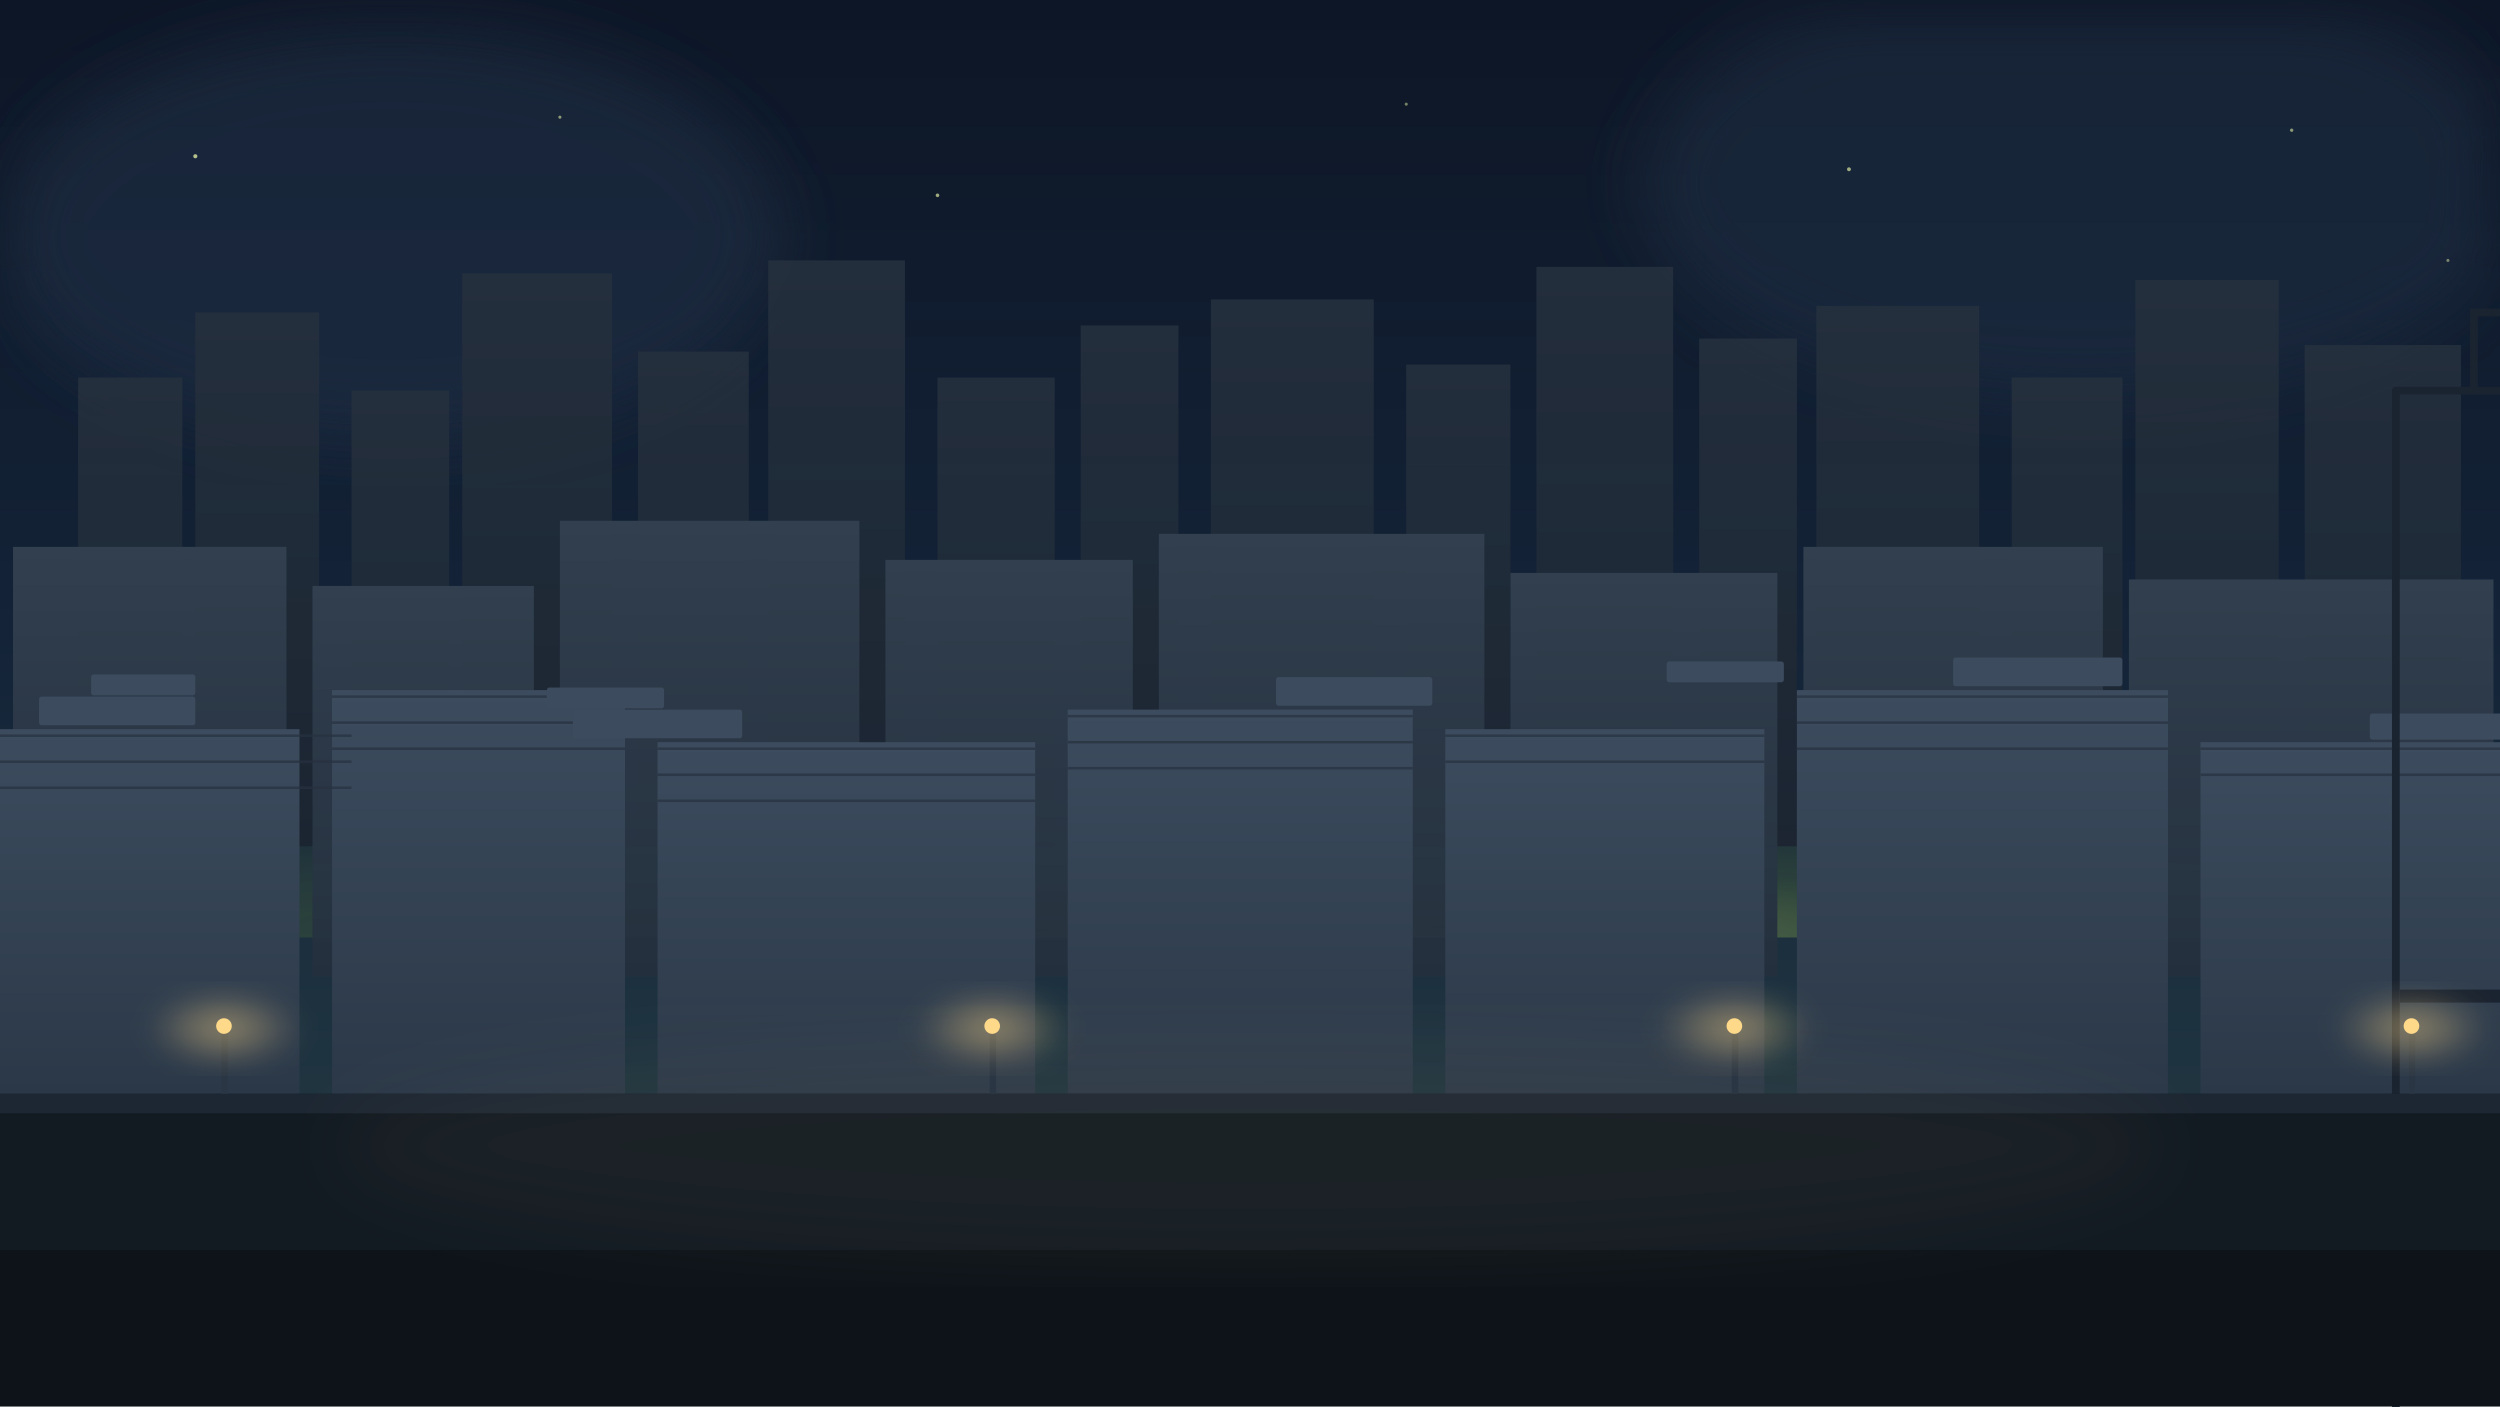
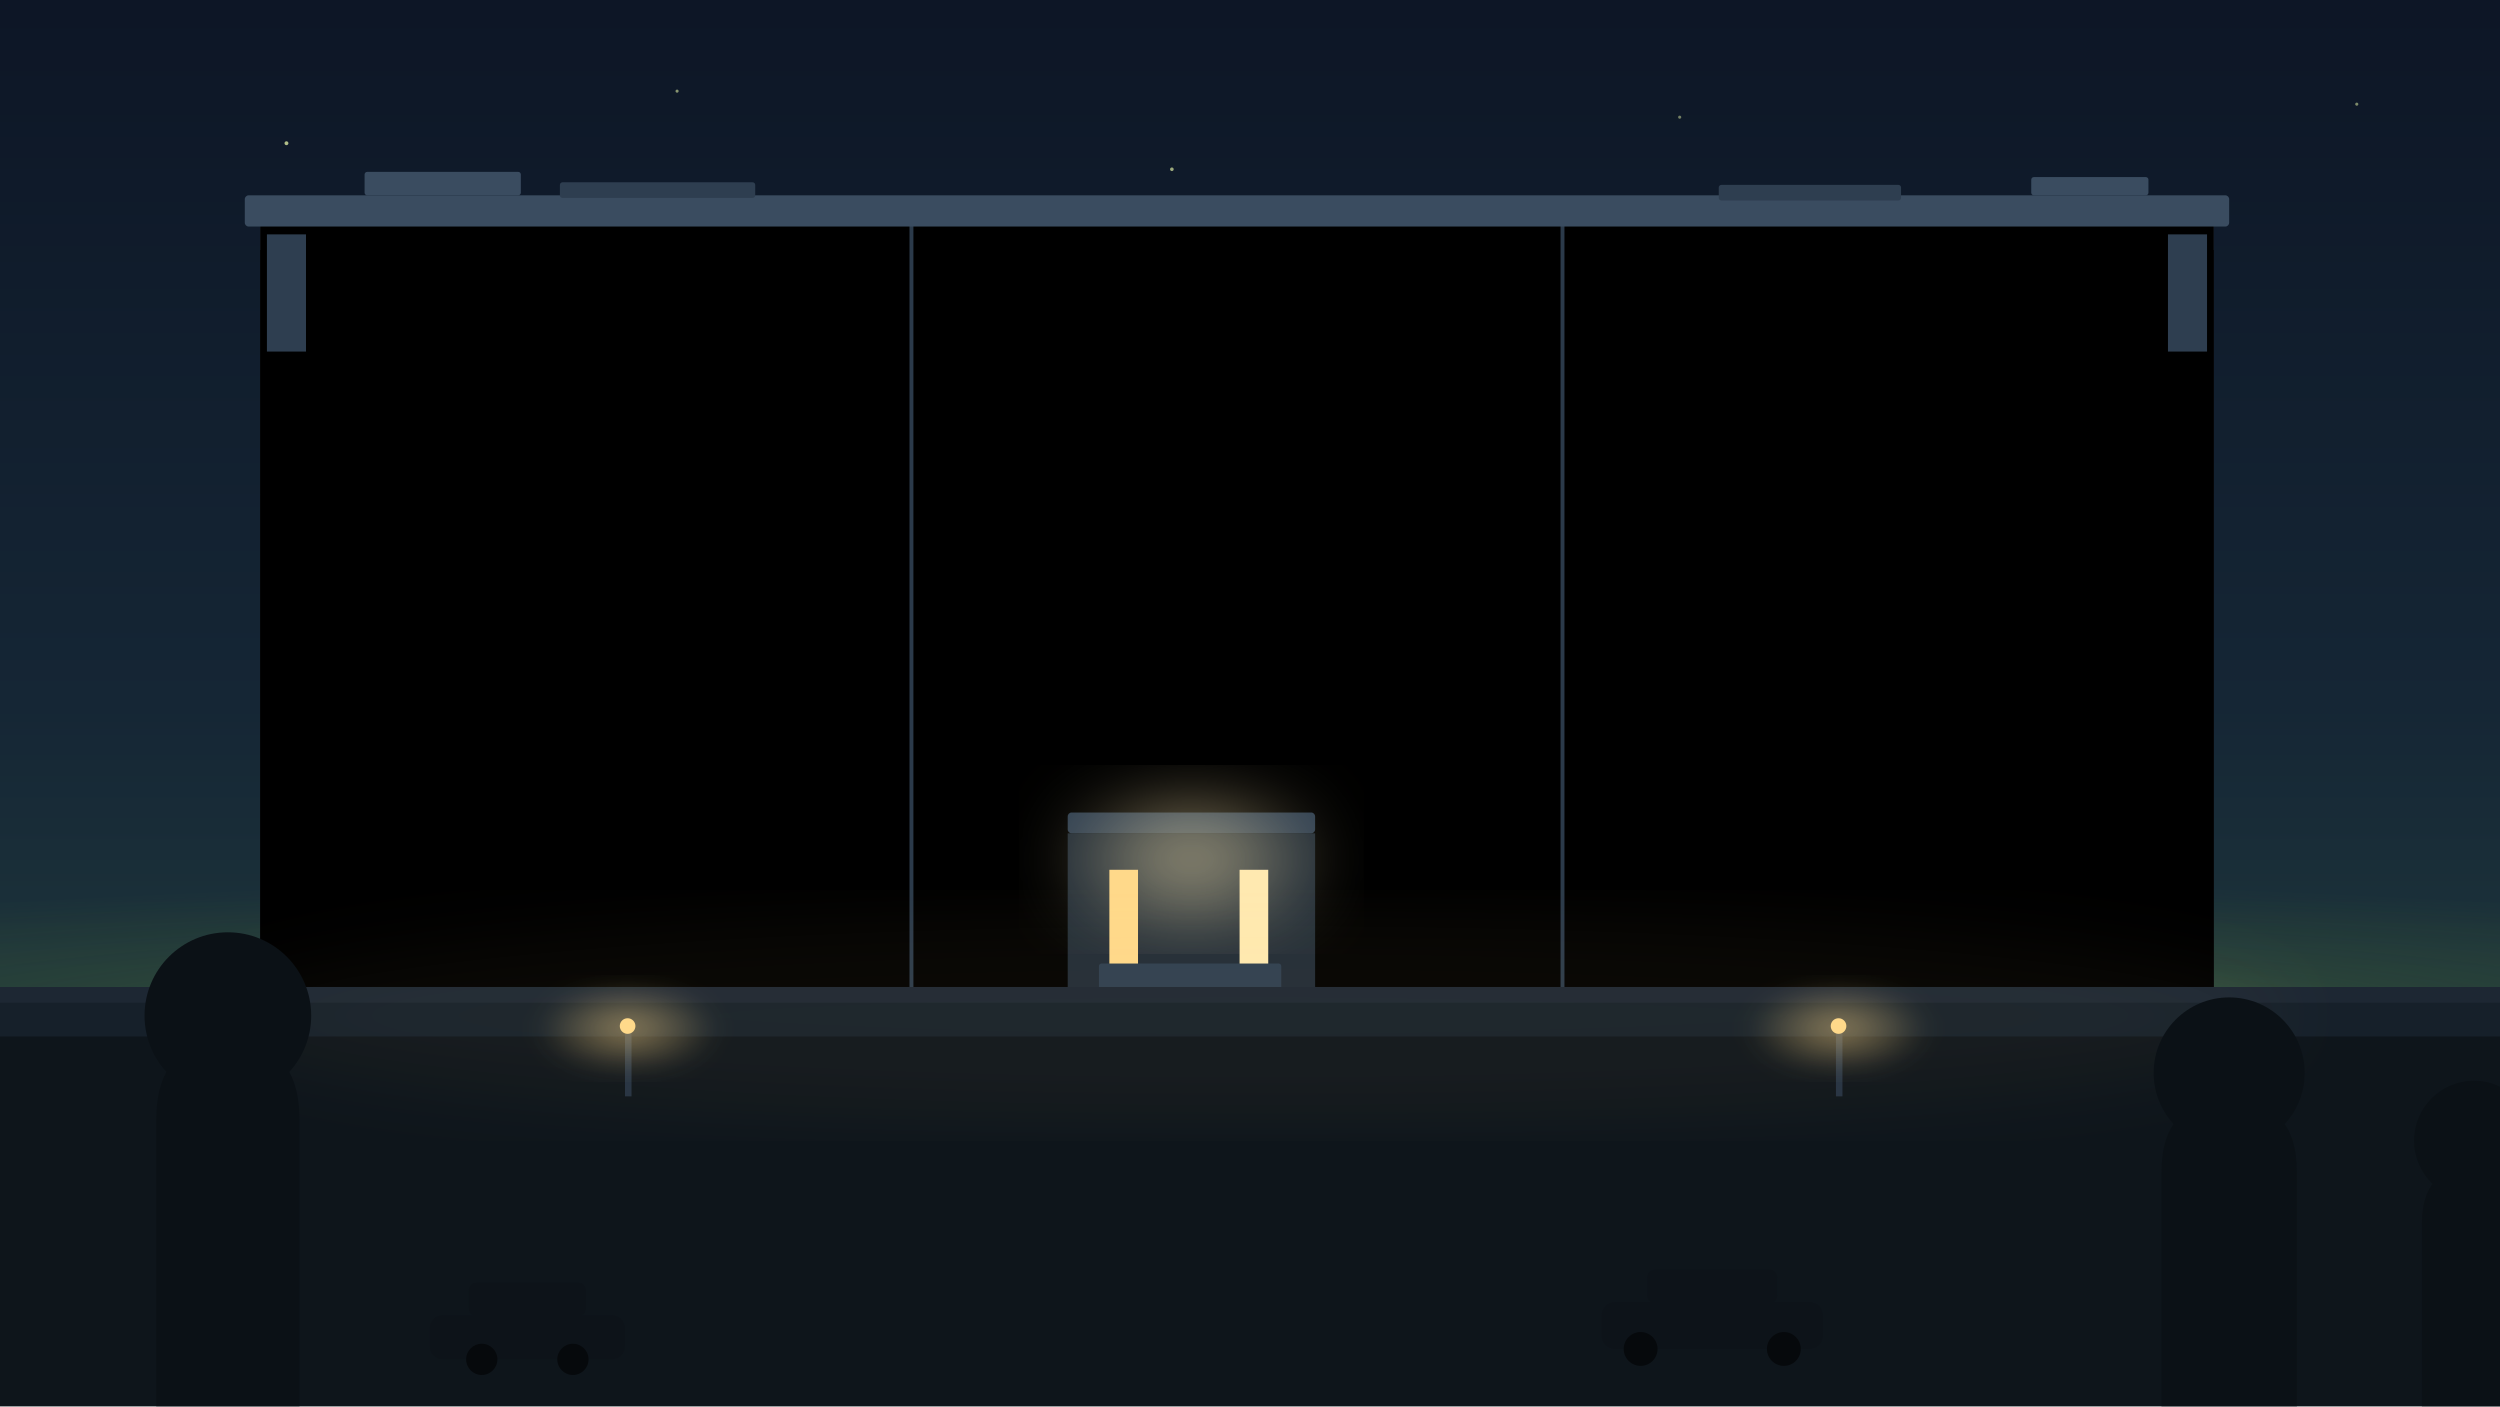
<svg xmlns="http://www.w3.org/2000/svg" width="1920" height="1080" viewBox="0 0 1920 1080">
  <defs>
    <linearGradient id="sky" x1="0" y1="0" x2="0" y2="1">
      <stop offset="0" stop-color="#0d1626" />
-       <stop offset="0.45" stop-color="#142338" />
-       <stop offset="0.75" stop-color="#1e3340" />
+       <stop offset="0.5" stop-color="#152635" />
+       <stop offset="0.8" stop-color="#203a3d" />
      <stop offset="1" stop-color="#2a3f38" />
    </linearGradient>
-     <radialGradient id="horizon" cx="0.5" cy="1" r="0.7">
-       <stop offset="0" stop-color="#c9d97a" stop-opacity="0.5" />
-       <stop offset="0.5" stop-color="#7fa832" stop-opacity="0.16" />
+     <radialGradient id="horizon" cx="0.5" cy="1" r="0.8">
+       <stop offset="0" stop-color="#c9d97a" stop-opacity="0.45" />
+       <stop offset="0.6" stop-color="#7fa832" stop-opacity="0.12" />
      <stop offset="1" stop-color="#7fa832" stop-opacity="0" />
    </radialGradient>
    <radialGradient id="lamplight" cx="0.5" cy="0.5" r="0.5">
      <stop offset="0" stop-color="#ffd98a" stop-opacity="0.5" />
      <stop offset="1" stop-color="#ffd98a" stop-opacity="0" />
    </radialGradient>
+     <radialGradient id="entrance" cx="0.5" cy="0.5" r="0.5">
+       <stop offset="0" stop-color="#ffe9b0" stop-opacity="0.7" />
+       <stop offset="1" stop-color="#ffe9b0" stop-opacity="0" />
+     </radialGradient>
+     <linearGradient id="facade" x1="0" y1="0" x2="0" y2="1">
+       <stop offset="0" stop-color="#53677c" />
+       <stop offset="1" stop-color="#42556a" />
+     </linearGradient>
    <filter id="blur">
-       <feGaussianBlur stdDeviation="26" />
+       <feGaussianBlur stdDeviation="28" />
    </filter>
    <filter id="blurS">
-       <feGaussianBlur stdDeviation="10" />
+       <feGaussianBlur stdDeviation="9" />
    </filter>
-     <linearGradient id="gBack" x1="0" y1="0" x2="0" y2="1">
-       <stop offset="0" stop-color="#25303e" />
-       <stop offset="1" stop-color="#1b2430" />
-     </linearGradient>
-     <linearGradient id="gMid" x1="0" y1="0" x2="0" y2="1">
-       <stop offset="0" stop-color="#31404f" />
-       <stop offset="1" stop-color="#242f3d" />
-     </linearGradient>
-     <linearGradient id="gFront" x1="0" y1="0" x2="0" y2="1">
-       <stop offset="0" stop-color="#3c4c5e" />
-       <stop offset="1" stop-color="#2b3848" />
-     </linearGradient>
-     <pattern id="winL" width="28" height="34" patternUnits="userSpaceOnUse">
-       <rect x="2" y="4" width="16" height="20" rx="2" fill="#ffd98a" />
+     <pattern id="grid" width="48" height="28" patternUnits="userSpaceOnUse">
+       <rect x="8" y="4" width="24" height="17" rx="2" fill="#131c28" />
    </pattern>
-     <pattern id="winD" width="28" height="34" patternUnits="userSpaceOnUse">
-       <rect x="2" y="4" width="16" height="20" rx="2" fill="#171f2b" />
+     <pattern id="rail" width="48" height="28" patternUnits="userSpaceOnUse">
+       <rect x="0" y="22" width="48" height="2" fill="#1f2a36" />
    </pattern>
-     <pattern id="winM" width="56" height="34" patternUnits="userSpaceOnUse">
-       <rect x="2" y="4" width="16" height="20" rx="2" fill="#ffd98a" />
-       <rect x="30" y="4" width="16" height="20" rx="2" fill="#1c2532" />
+     <pattern id="lit1" width="144" height="84" patternUnits="userSpaceOnUse">
+       <rect x="8" y="4" width="24" height="17" rx="2" fill="#ffd98a" />
+       <rect x="8" y="4" width="24" height="17" rx="2" fill="#f0b46a" opacity="0.35" />
+       <rect x="8" y="32" width="24" height="17" rx="2" fill="#ffd98a" />
+       <rect x="56" y="4" width="24" height="17" rx="2" fill="#ffd98a" />
+       <rect x="104" y="60" width="24" height="17" rx="2" fill="#ffd98a" />
+       <rect x="56" y="60" width="24" height="17" rx="2" fill="#ffd98a" opacity="0.85" />
+       <rect x="104" y="32" width="24" height="17" rx="2" fill="#ffd98a" opacity="0.7" />
    </pattern>
-     <pattern id="winS" width="84" height="68" patternUnits="userSpaceOnUse">
-       <rect x="2" y="4" width="16" height="20" rx="2" fill="#ffd98a" />
-       <rect x="30" y="4" width="16" height="20" rx="2" fill="#1c2532" />
-       <rect x="58" y="4" width="16" height="20" rx="2" fill="#ffd98a" opacity="0.7" />
-       <rect x="2" y="38" width="16" height="20" rx="2" fill="#1c2532" />
-       <rect x="30" y="38" width="16" height="20" rx="2" fill="#ffd98a" />
-       <rect x="58" y="38" width="16" height="20" rx="2" fill="#1c2532" />
+     <pattern id="lit2" width="144" height="84" patternUnits="userSpaceOnUse">
+       <rect x="56" y="4" width="24" height="17" rx="2" fill="#ffd98a" />
+       <rect x="8" y="32" width="24" height="17" rx="2" fill="#ffd98a" />
+       <rect x="104" y="32" width="24" height="17" rx="2" fill="#ffd98a" />
+       <rect x="56" y="60" width="24" height="17" rx="2" fill="#ffd98a" />
+       <rect x="8" y="4" width="24" height="17" rx="2" fill="#ffd98a" opacity="0.6" />
+       <rect x="104" y="4" width="24" height="17" rx="2" fill="#ffd98a" opacity="0.7" />
    </pattern>
-     <pattern id="winF" width="44" height="72" patternUnits="userSpaceOnUse">
-       <rect x="3" y="6" width="28" height="58" rx="3" fill="#ffd98a" />
-       <rect x="3" y="6" width="28" height="58" rx="3" fill="#e8a25a" opacity="0.25" />
+     <pattern id="lit3" width="144" height="84" patternUnits="userSpaceOnUse">
+       <rect x="8" y="4" width="24" height="17" rx="2" fill="#ffd98a" />
+       <rect x="104" y="60" width="24" height="17" rx="2" fill="#ffd98a" />
+       <rect x="56" y="32" width="24" height="17" rx="2" fill="#ffd98a" opacity="0.65" />
    </pattern>
-     <pattern id="winFD" width="44" height="72" patternUnits="userSpaceOnUse">
-       <rect x="3" y="6" width="28" height="58" rx="3" fill="#1b2430" />
-     </pattern>
-     <pattern id="winFM" width="88" height="72" patternUnits="userSpaceOnUse">
-       <rect x="3" y="6" width="28" height="58" rx="3" fill="#ffd98a" />
-       <rect x="47" y="6" width="28" height="58" rx="3" fill="#1b2430" />
+     <pattern id="lit4" width="144" height="84" patternUnits="userSpaceOnUse">
+       <rect x="8" y="4" width="24" height="17" rx="2" fill="#ffe9b0" />
+       <rect x="56" y="4" width="24" height="17" rx="2" fill="#ffe9b0" />
+       <rect x="8" y="60" width="24" height="17" rx="2" fill="#ffe9b0" />
+       <rect x="56" y="60" width="24" height="17" rx="2" fill="#ffe9b0" />
+       <rect x="104" y="32" width="24" height="17" rx="2" fill="#ffe9b0" />
+       <rect x="8" y="32" width="24" height="17" rx="2" fill="#ffe9b0" opacity="0.7" />
    </pattern>
  </defs>
  <rect width="1920" height="1080" fill="url(#sky)" />
-   <ellipse cx="300" cy="180" rx="300" ry="160" fill="#22334a" filter="url(#blur)" opacity="0.5" />
-   <ellipse cx="1600" cy="140" rx="340" ry="170" fill="#22334a" filter="url(#blur)" opacity="0.45" />
-   <rect x="0" y="560" width="1920" height="160" fill="url(#horizon)" />
-   <circle cx="150" cy="120" r="1.6" fill="#d9e7a0" opacity="0.8" />
-   <circle cx="430" cy="90" r="1.2" fill="#d9e7a0" opacity="0.6" />
-   <circle cx="720" cy="150" r="1.4" fill="#d9e7a0" opacity="0.7" />
-   <circle cx="1080" cy="80" r="1.2" fill="#d9e7a0" opacity="0.5" />
-   <circle cx="1420" cy="130" r="1.5" fill="#d9e7a0" opacity="0.7" />
-   <circle cx="1760" cy="100" r="1.3" fill="#d9e7a0" opacity="0.6" />
-   <circle cx="1880" cy="200" r="1.2" fill="#d9e7a0" opacity="0.5" />
-   <g opacity="0.92">
-     <rect x="60" y="290" width="80" height="360" fill="url(#gBack)" pattern="url(#winS)" />
-     <rect x="150" y="240" width="95" height="410" fill="url(#gBack)" pattern="url(#winM)" />
-     <rect x="270" y="300" width="75" height="350" fill="url(#gBack)" pattern="url(#winD)" />
-     <rect x="355" y="210" width="115" height="440" fill="url(#gBack)" pattern="url(#winS)" />
-     <rect x="490" y="270" width="85" height="380" fill="url(#gBack)" pattern="url(#winM)" />
-     <rect x="590" y="200" width="105" height="450" fill="url(#gBack)" pattern="url(#winS)" />
-     <rect x="720" y="290" width="90" height="360" fill="url(#gBack)" pattern="url(#winL)" />
-     <rect x="830" y="250" width="75" height="400" fill="url(#gBack)" pattern="url(#winD)" />
-     <rect x="930" y="230" width="125" height="420" fill="url(#gBack)" pattern="url(#winM)" />
-     <rect x="1080" y="280" width="80" height="370" fill="url(#gBack)" pattern="url(#winS)" />
-     <rect x="1180" y="205" width="105" height="445" fill="url(#gBack)" pattern="url(#winS)" />
-     <rect x="1305" y="260" width="75" height="390" fill="url(#gBack)" pattern="url(#winM)" />
-     <rect x="1395" y="235" width="125" height="415" fill="url(#gBack)" pattern="url(#winS)" />
-     <rect x="1545" y="290" width="85" height="360" fill="url(#gBack)" pattern="url(#winD)" />
-     <rect x="1640" y="215" width="110" height="435" fill="url(#gBack)" pattern="url(#winM)" />
-     <rect x="1770" y="265" width="120" height="385" fill="url(#gBack)" pattern="url(#winS)" />
+   <circle cx="220" cy="110" r="1.5" fill="#d9e7a0" opacity="0.8" />
+   <circle cx="520" cy="70" r="1.2" fill="#d9e7a0" opacity="0.6" />
+   <circle cx="900" cy="130" r="1.4" fill="#d9e7a0" opacity="0.7" />
+   <circle cx="1290" cy="90" r="1.2" fill="#d9e7a0" opacity="0.5" />
+   <circle cx="1620" cy="140" r="1.5" fill="#d9e7a0" opacity="0.7" />
+   <circle cx="1810" cy="80" r="1.2" fill="#d9e7a0" opacity="0.55" />
+   <rect x="0" y="640" width="1920" height="140" fill="url(#horizon)" />
+   <g>
+     <rect x="200" y="170" width="1500" height="600" fill="url(#facade)" />
+     <rect x="200" y="170" width="1500" height="600" pattern="url(#grid)" />
+     <rect x="200" y="192" width="1500" height="188" pattern="url(#lit3)" />
+     <rect x="200" y="380" width="1500" height="180" pattern="url(#lit2)" />
+     <rect x="200" y="560" width="1500" height="200" pattern="url(#lit4)" />
+     <rect x="200" y="170" width="1500" height="600" pattern="url(#rail)" />
+     <line x1="700" y1="170" x2="700" y2="770" stroke="#36485c" stroke-width="3" opacity="0.8" />
+     <line x1="1200" y1="170" x2="1200" y2="770" stroke="#36485c" stroke-width="3" opacity="0.8" />
  </g>
-   <g opacity="0.97">
-     <rect x="10" y="420" width="210" height="330" fill="url(#gMid)" pattern="url(#winM)" />
-     <rect x="240" y="450" width="170" height="300" fill="url(#gMid)" pattern="url(#winS)" />
-     <rect x="430" y="400" width="230" height="350" fill="url(#gMid)" pattern="url(#winM)" />
-     <rect x="680" y="430" width="190" height="320" fill="url(#gMid)" pattern="url(#winD)" />
-     <rect x="890" y="410" width="250" height="340" fill="url(#gMid)" pattern="url(#winM)" />
-     <rect x="1160" y="440" width="205" height="310" fill="url(#gMid)" pattern="url(#winS)" />
-     <rect x="1385" y="420" width="230" height="330" fill="url(#gMid)" pattern="url(#winM)" />
-     <rect x="1635" y="445" width="280" height="305" fill="url(#gMid)" pattern="url(#winS)" />
+   <g fill="#3a4c60">
+     <rect x="188" y="150" width="1524" height="24" rx="3" />
+     <rect x="280" y="132" width="120" height="18" rx="2" />
+     <rect x="1560" y="136" width="90" height="14" rx="2" />
+     <rect x="430" y="140" width="150" height="12" rx="2" fill="#2e3e50" />
+     <rect x="1320" y="142" width="140" height="12" rx="2" fill="#2e3e50" />
+   </g>
+   <rect x="820" y="640" width="190" height="130" fill="#202b36" />
+   <rect x="820" y="624" width="190" height="16" rx="3" fill="#2e3e50" />
+   <ellipse cx="915" cy="660" rx="110" ry="60" fill="url(#entrance)" filter="url(#blur)" />
+   <rect x="852" y="668" width="22" height="90" fill="#ffd98a" />
+   <rect x="952" y="668" width="22" height="90" fill="#ffe9b0" />
+   <rect x="844" y="740" width="140" height="30" rx="2" fill="#2e3e50" />
+   <rect x="205" y="180" width="30" height="90" fill="#2e3e50" />
+   <rect x="1665" y="180" width="30" height="90" fill="#2e3e50" />
+   <rect x="0" y="770" width="1920" height="310" fill="#0e151b" />
+   <rect x="0" y="758" width="1920" height="14" fill="#1d2733" />
+   <rect x="0" y="770" width="1920" height="26" fill="#16202a" />
+   <ellipse cx="960" cy="780" rx="800" ry="80" fill="#ffd98a" opacity="0.04" filter="url(#blur)" />
+   <g fill="#0b1116">
+     <path d="M120 1080 L120 860 q0 -60 55 -60 q55 0 55 60 L230 1080 Z" />
+     <circle cx="175" cy="780" r="64" fill="#0b1116" />
+     <path d="M1660 1080 L1660 900 q0 -55 52 -55 q52 0 52 55 L1764 1080 Z" />
+     <circle cx="1712" cy="824" r="58" fill="#0b1116" />
+     <path d="M1860 1080 L1860 940 q0 -44 40 -44 q40 0 40 44 L1940 1080 Z" />
+     <circle cx="1900" cy="876" r="46" fill="#0b1116" />
  </g>
  <g>
-     <rect x="-40" y="560" width="270" height="280" fill="url(#gFront)" pattern="url(#winFM)" />
-     <rect x="255" y="530" width="225" height="310" fill="url(#gFront)" pattern="url(#winF)" />
-     <rect x="505" y="570" width="290" height="270" fill="url(#gFront)" pattern="url(#winFD)" />
-     <rect x="820" y="545" width="265" height="295" fill="url(#gFront)" pattern="url(#winFM)" />
-     <rect x="1110" y="560" width="245" height="280" fill="url(#gFront)" pattern="url(#winF)" />
-     <rect x="1380" y="530" width="285" height="310" fill="url(#gFront)" pattern="url(#winFM)" />
-     <rect x="1690" y="570" width="260" height="270" fill="url(#gFront)" pattern="url(#winFD)" />
+     <rect x="480" y="790" width="5" height="52" fill="#2a3644" />
+     <ellipse cx="482" cy="790" rx="70" ry="34" fill="url(#lamplight)" filter="url(#blurS)" />
+     <circle cx="482" cy="788" r="6" fill="#ffd98a" />
+     <rect x="1410" y="790" width="5" height="52" fill="#2a3644" />
+     <ellipse cx="1412" cy="790" rx="70" ry="34" fill="url(#lamplight)" filter="url(#blurS)" />
+     <circle cx="1412" cy="788" r="6" fill="#ffd98a" />
  </g>
-   <g stroke="#26313f" stroke-width="2" opacity="0.7">
-     <path d="M0 565 L270 565" />
-     <path d="M0 585 L270 585" />
-     <path d="M0 605 L270 605" />
-     <path d="M255 535 L480 535" />
-     <path d="M255 555 L480 555" />
-     <path d="M255 575 L480 575" />
-     <path d="M505 575 L795 575" />
-     <path d="M505 595 L795 595" />
-     <path d="M505 615 L795 615" />
-     <path d="M820 550 L1085 550" />
-     <path d="M820 570 L1085 570" />
-     <path d="M820 590 L1085 590" />
-     <path d="M1110 565 L1355 565" />
-     <path d="M1110 585 L1355 585" />
-     <path d="M1380 535 L1665 535" />
-     <path d="M1380 555 L1665 555" />
-     <path d="M1380 575 L1665 575" />
-     <path d="M1690 575 L1950 575" />
-     <path d="M1690 595 L1950 595" />
-   </g>
-   <g fill="#3c4c5e">
-     <rect x="30" y="535" width="120" height="22" rx="2" />
-     <rect x="440" y="545" width="130" height="22" rx="2" />
-     <rect x="980" y="520" width="120" height="22" rx="2" />
-     <rect x="1500" y="505" width="130" height="22" rx="2" />
-     <rect x="1820" y="548" width="110" height="20" rx="2" />
-     <rect x="70" y="518" width="80" height="16" rx="2" />
-     <rect x="420" y="528" width="90" height="16" rx="2" />
-     <rect x="1280" y="508" width="90" height="16" rx="2" />
-   </g>
-   <path d="M1840 1080 L1840 300 M1840 300 L1990 300 M1900 300 L1900 240 L1930 240" stroke="#1a2330" stroke-width="6" fill="none" stroke-linecap="round" />
-   <rect x="1843" y="760" width="120" height="10" fill="#1a2330" />
-   <line x1="1843" y1="760" x2="1843" y2="760" stroke="#1a2330" stroke-width="1" />
-   <rect x="0" y="840" width="1920" height="240" fill="#121a22" />
-   <path d="M0 840 L1920 840 L1920 855 L0 855 Z" fill="#1d2733" />
-   <rect x="0" y="960" width="1920" height="120" fill="#0d1319" />
-   <ellipse cx="960" cy="880" rx="700" ry="90" fill="#ffd98a" opacity="0.04" filter="url(#blur)" />
-   <g>
-     <rect x="170" y="790" width="5" height="50" fill="#2a3644" />
-     <ellipse cx="172" cy="790" rx="60" ry="30" fill="url(#lamplight)" filter="url(#blurS)" />
-     <circle cx="172" cy="788" r="6" fill="#ffd98a" />
-     <rect x="760" y="790" width="5" height="50" fill="#2a3644" />
-     <ellipse cx="762" cy="790" rx="60" ry="30" fill="url(#lamplight)" filter="url(#blurS)" />
-     <circle cx="762" cy="788" r="6" fill="#ffd98a" />
-     <rect x="1330" y="790" width="5" height="50" fill="#2a3644" />
-     <ellipse cx="1332" cy="790" rx="60" ry="30" fill="url(#lamplight)" filter="url(#blurS)" />
-     <circle cx="1332" cy="788" r="6" fill="#ffd98a" />
-     <rect x="1850" y="790" width="5" height="50" fill="#2a3644" />
-     <ellipse cx="1852" cy="790" rx="60" ry="30" fill="url(#lamplight)" filter="url(#blurS)" />
-     <circle cx="1852" cy="788" r="6" fill="#ffd98a" />
+   <g fill="#0d1319">
+     <rect x="330" y="1010" width="150" height="34" rx="10" />
+     <rect x="360" y="985" width="90" height="26" rx="6" />
+     <circle cx="370" cy="1044" r="12" fill="#06090c" />
+     <circle cx="440" cy="1044" r="12" fill="#06090c" />
+     <rect x="1230" y="1000" width="170" height="36" rx="10" />
+     <rect x="1265" y="975" width="100" height="26" rx="6" />
+     <circle cx="1260" cy="1036" r="13" fill="#06090c" />
+     <circle cx="1370" cy="1036" r="13" fill="#06090c" />
  </g>
</svg>
